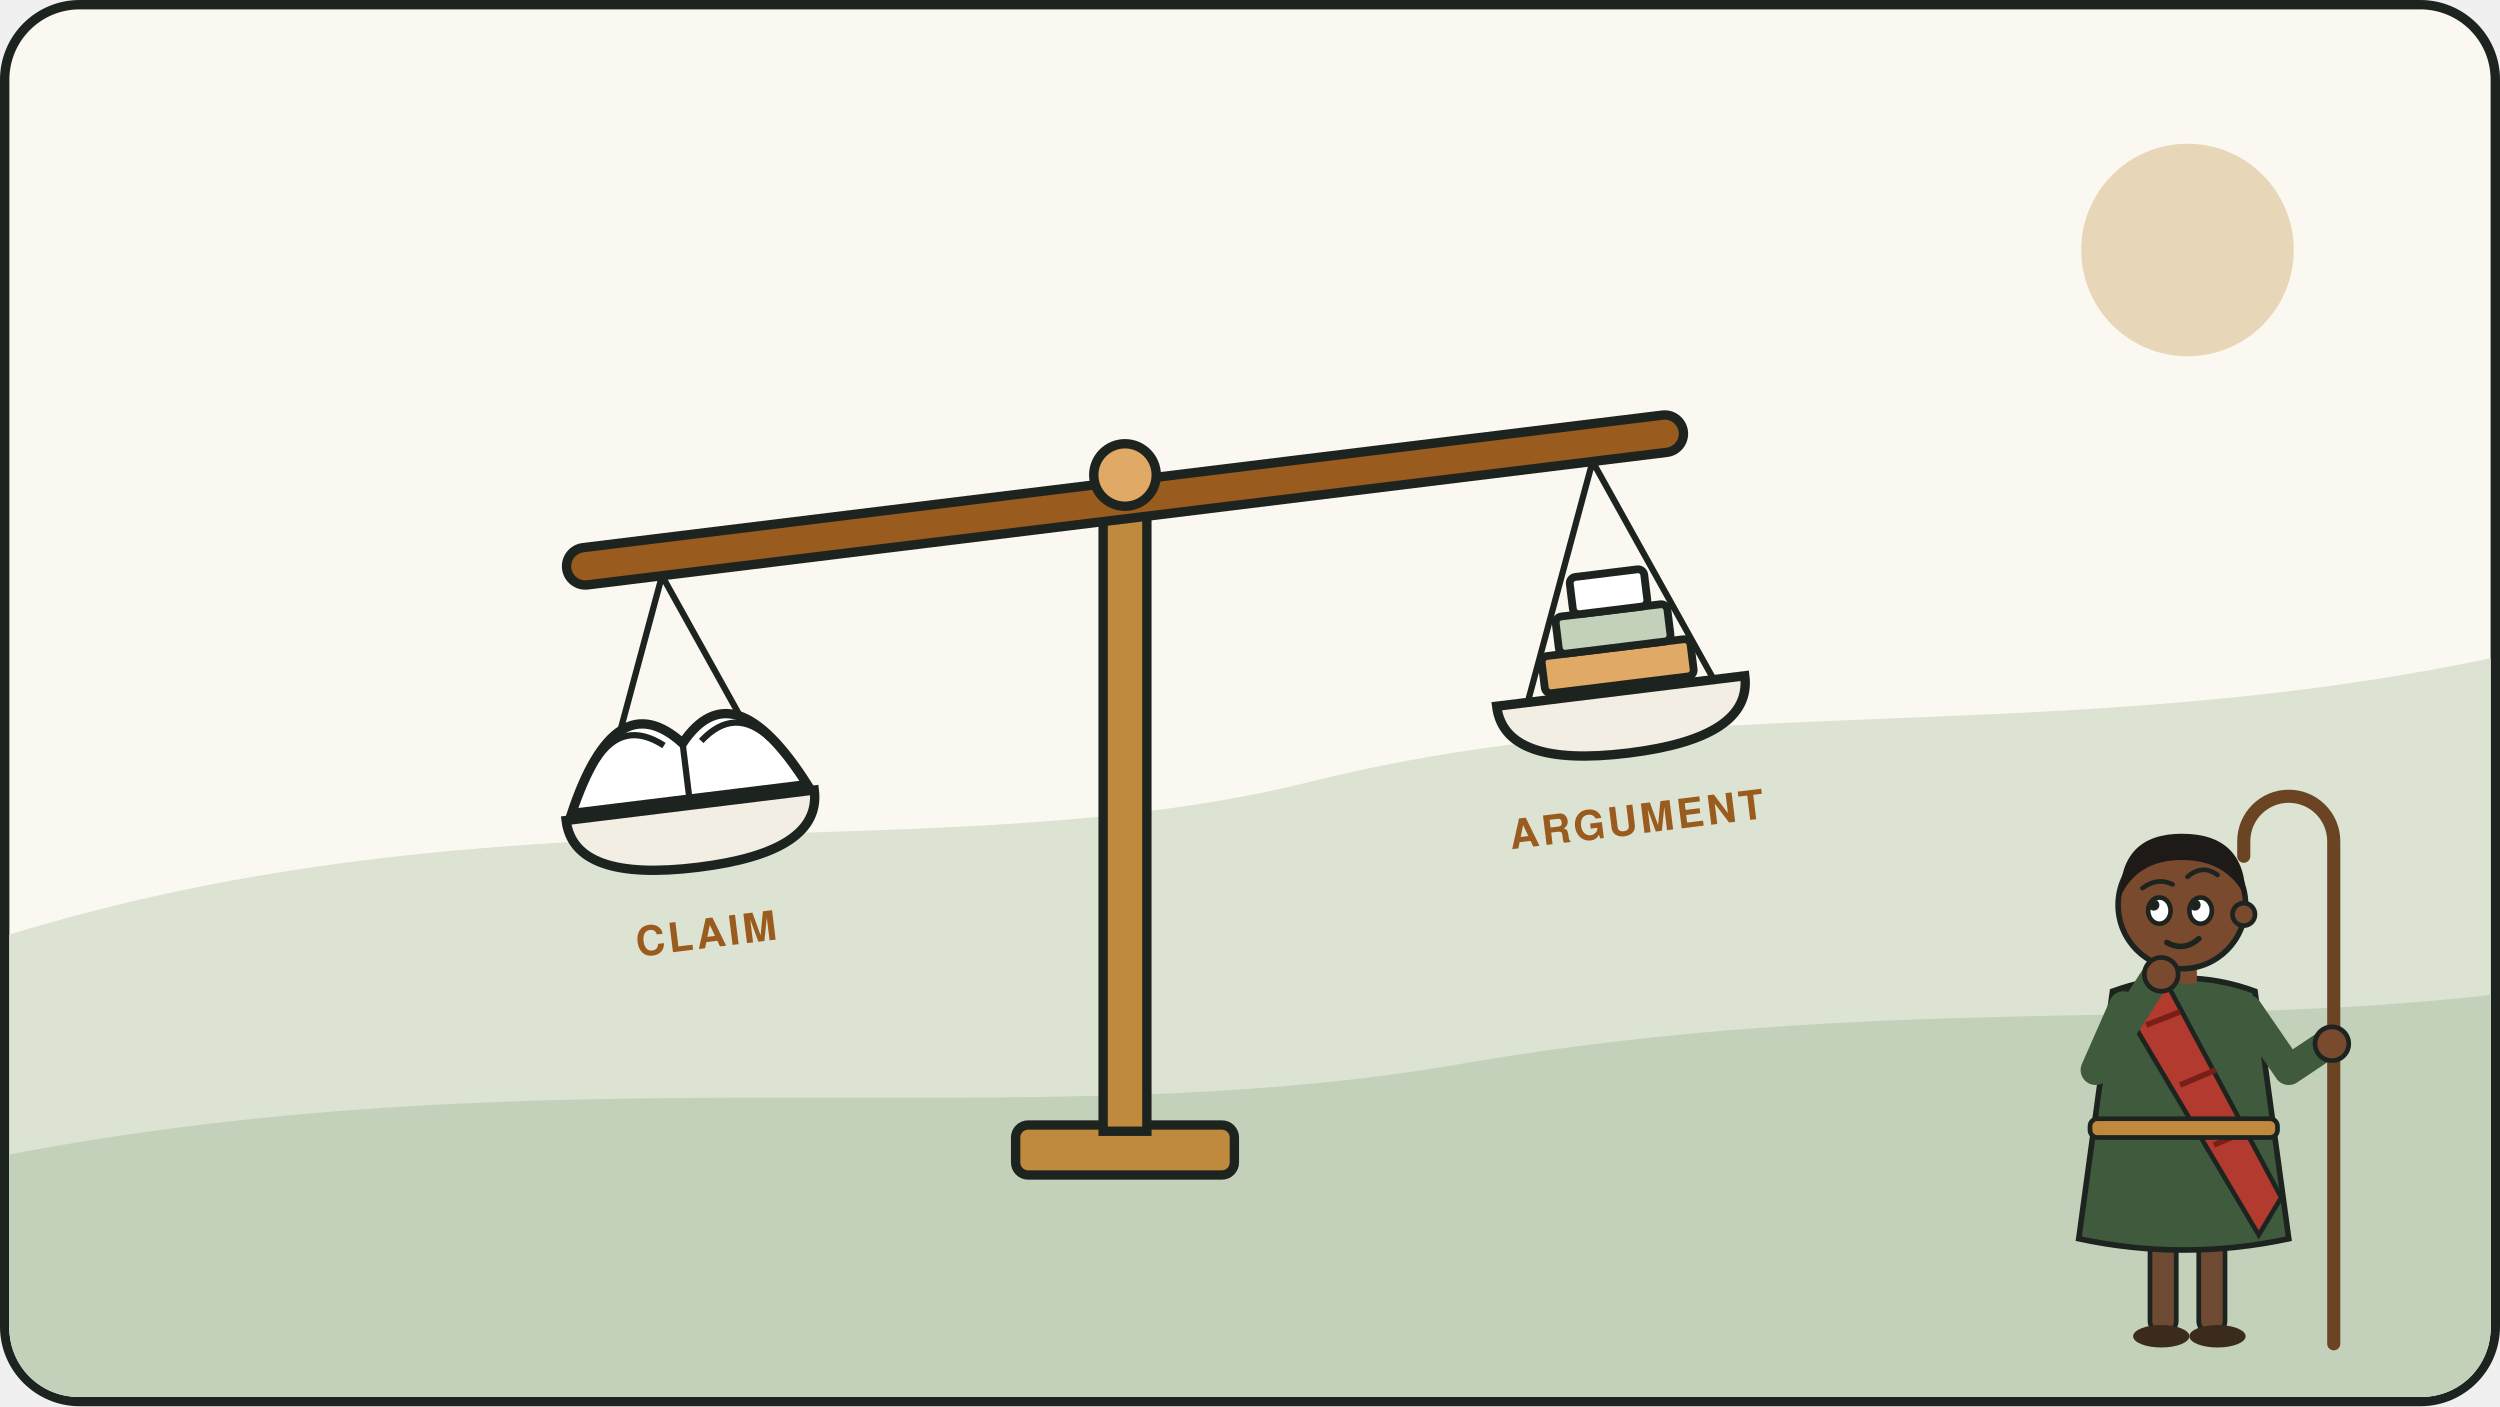
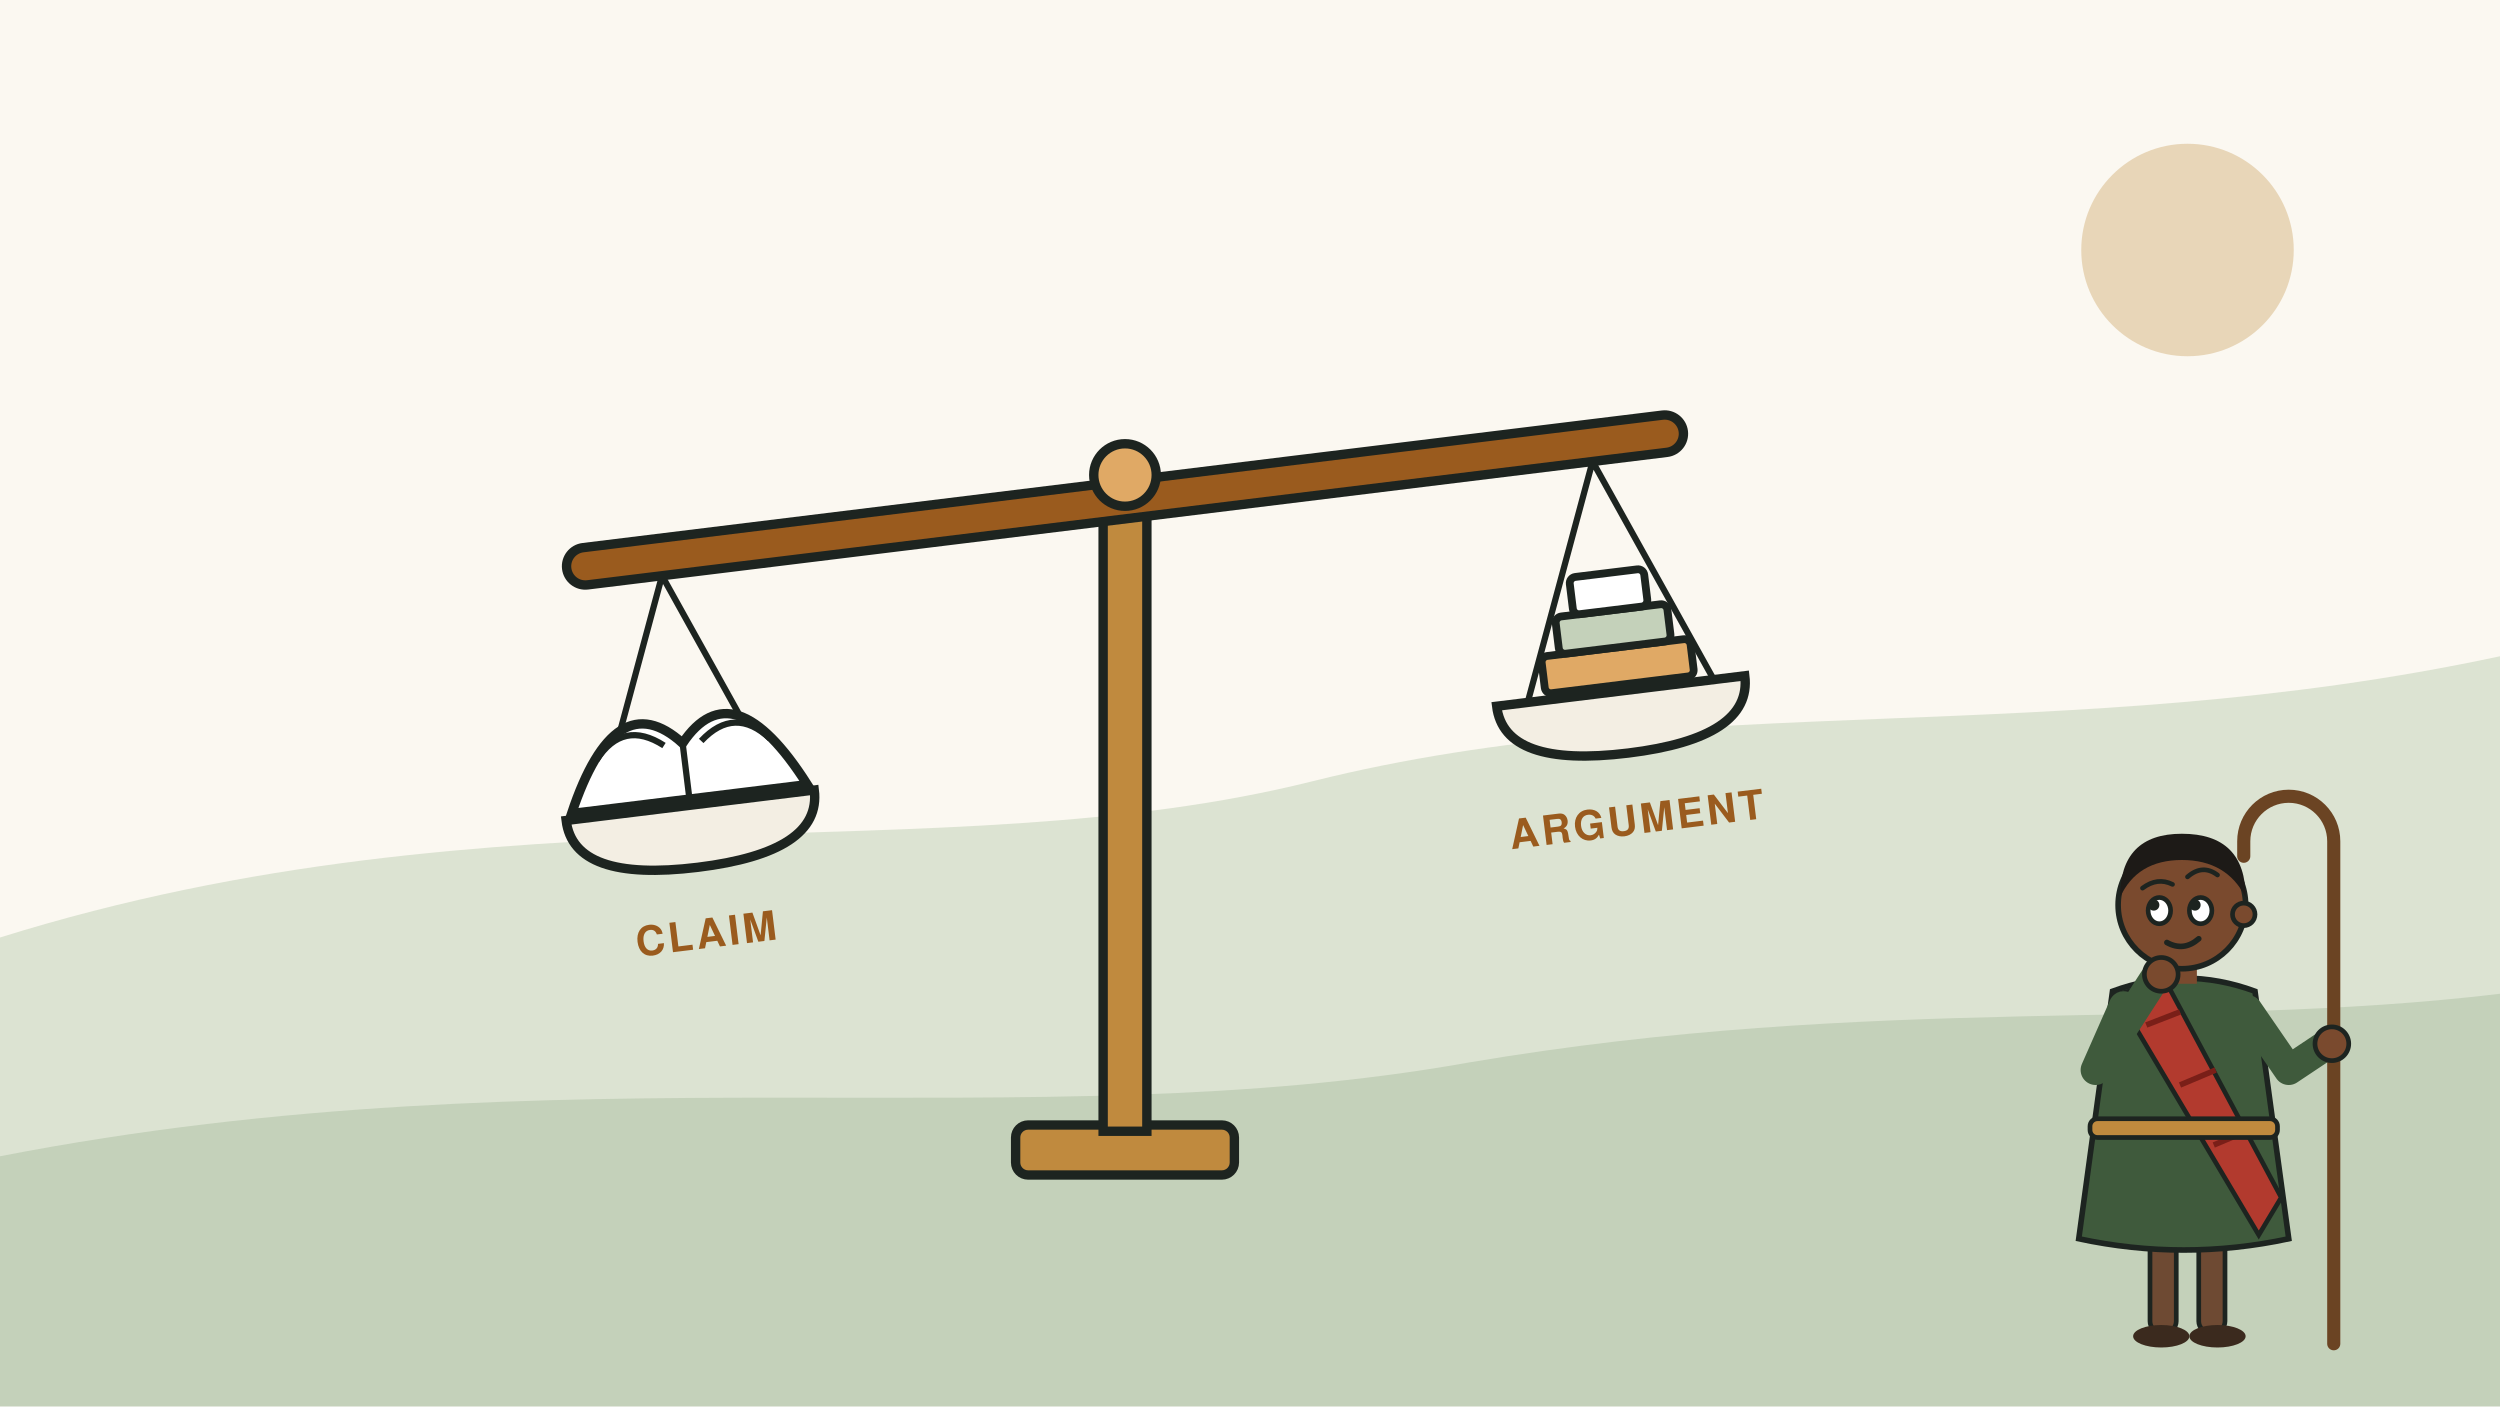
<svg xmlns="http://www.w3.org/2000/svg" viewBox="0 0 800 450" role="img" aria-labelledby="t d">
-   <rect x="1.5" y="1.5" width="797" height="447" rx="24" fill="#FBF8F1" stroke="#1D2420" stroke-width="3" />
-   <clipPath id="panel">
-     <rect x="3" y="3" width="794" height="444" rx="22" />
-   </clipPath>
-   <g clip-path="url(#panel)">
+   <rect width="800" height="450" fill="#FBF8F1" />
+   <g>
    <circle cx="700" cy="80" r="34" fill="#E8D6B8" />
    <path d="M0 300 C160 250 300 280 420 250 C540 220 660 240 800 210 V450 H0 Z" fill="#DCE3D2" />
    <path d="M0 370 C180 335 330 365 470 340 C600 318 700 330 800 318 V450 H0 Z" fill="#C4D1BA" />
    <g transform="translate(150 70)">
      <rect x="175" y="290" width="70" height="16" rx="4" fill="#C08A3E" stroke="#1D2420" stroke-width="3" />
      <rect x="203" y="80" width="14" height="212" fill="#C08A3E" stroke="#1D2420" stroke-width="3" />
      <g transform="rotate(-7 210 90)">
        <rect x="30" y="84" width="360" height="12" rx="6" fill="#9A5B1E" stroke="#1D2420" stroke-width="3" />
        <path d="M60 96 L30 170 M60 96 L90 170 M360 96 L330 170 M360 96 L390 170" stroke="#1D2420" stroke-width="2" />
        <path d="M20 170 H100 Q100 190 60 190 Q20 190 20 170 Z" fill="#F3EEE3" stroke="#1D2420" stroke-width="3" />
        <path d="M320 170 H400 Q400 190 360 190 Q320 190 320 170 Z" fill="#F3EEE3" stroke="#1D2420" stroke-width="3" />
        <path d="M22 168 Q41 128 60 150 Q79 128 98 168 Z" fill="#fff" stroke="#1D2420" stroke-width="3" />
        <path d="M60 150 V168 M32 152 Q42 140 54 150 M66 150 Q78 140 88 152" stroke="#1D2420" stroke-width="2" fill="none" />
        <g stroke="#1D2420" stroke-width="2.5">
          <rect x="336" y="156" width="48" height="12" rx="2" fill="#E0A965" />
          <rect x="342" y="144" width="36" height="12" rx="2" fill="#C4D1BA" />
          <rect x="348" y="132" width="24" height="12" rx="2" fill="#fff" />
        </g>
        <text x="60" y="216" text-anchor="middle" font-family="Karla, Helvetica, Arial, sans-serif" font-weight="700" font-size="13" fill="#9A5B1E" letter-spacing="1">CLAIM</text>
        <text x="360" y="216" text-anchor="middle" font-family="Karla, Helvetica, Arial, sans-serif" font-weight="700" font-size="13" fill="#9A5B1E" letter-spacing="1">ARGUMENT</text>
      </g>
      <circle cx="210" cy="82" r="10" fill="#E0A965" stroke="#1D2420" stroke-width="3" />
    </g>
    <g transform="translate(700 430) scale(0.6 0.6) translate(-392 -520)">
      <path d="M470 520 V252 a24 24 0 0 0 -48 0 v8" stroke="#6B4423" stroke-width="7" stroke-linecap="round" fill="none" />
      <rect x="372" y="452" width="14" height="62" rx="6" fill="#6E4A33" stroke="#1D2420" stroke-width="2.5" />
      <rect x="398" y="452" width="14" height="62" rx="6" fill="#6E4A33" stroke="#1D2420" stroke-width="2.5" />
      <ellipse cx="378" cy="516" rx="15" ry="6" fill="#3B2A1E" />
      <ellipse cx="408" cy="516" rx="15" ry="6" fill="#3B2A1E" />
      <path d="M352 332 Q390 318 428 332 L446 464 Q390 476 334 464 Z" fill="#3F5A3C" stroke="#1D2420" stroke-width="3" />
      <path d="M354 334 L380 326 L442 442 L430 462 Z" fill="#B23A2E" stroke="#1D2420" stroke-width="2.5" />
      <path d="M370 350 L388 343 M388 382 L407 374 M406 414 L425 406" stroke="#7A1F18" stroke-width="3" />
      <rect x="340" y="400" width="100" height="10" rx="4" fill="#C08A3E" stroke="#1D2420" stroke-width="2.5" />
      <rect x="381" y="312" width="16" height="16" fill="#7A4A2E" />
      <circle cx="389" cy="286" r="34" fill="#7A4A2E" stroke="#1D2420" stroke-width="3" />
      <circle cx="422" cy="291" r="6" fill="#7A4A2E" stroke="#1D2420" stroke-width="2.5" />
      <path d="M356 282 Q356 248 389 248 Q423 248 423 282 Q413 262 389 262 Q365 262 356 282 Z" fill="#1D1A17" />
      <ellipse cx="377" cy="289" rx="6" ry="7" fill="#fff" stroke="#1D2420" stroke-width="2.5" />
      <ellipse cx="399" cy="289" rx="6" ry="7" fill="#fff" stroke="#1D2420" stroke-width="2.5" />
      <circle cx="374" cy="286" r="3" fill="#1D2420" />
      <circle cx="396" cy="286" r="3" fill="#1D2420" />
      <path d="M368 277 Q376 271 384 275 M392 271 Q400 264 408 270" stroke="#1D2420" stroke-width="2.5" stroke-linecap="round" fill="none" />
      <path d="M381 306 Q390 311 398 304" stroke="#1D2420" stroke-width="3" stroke-linecap="round" fill="none" />
      <path d="M358 340 L343 374 L374 326" stroke="#3F5A3C" stroke-width="16" stroke-linecap="round" stroke-linejoin="round" fill="none" />
      <circle cx="378" cy="323" r="9" fill="#7A4A2E" stroke="#1D2420" stroke-width="2.5" />
      <path d="M424 342 L446 374 L464 362" stroke="#3F5A3C" stroke-width="16" stroke-linecap="round" stroke-linejoin="round" fill="none" />
      <circle cx="469" cy="360" r="9" fill="#7A4A2E" stroke="#1D2420" stroke-width="2.5" />
    </g>
  </g>
</svg>
